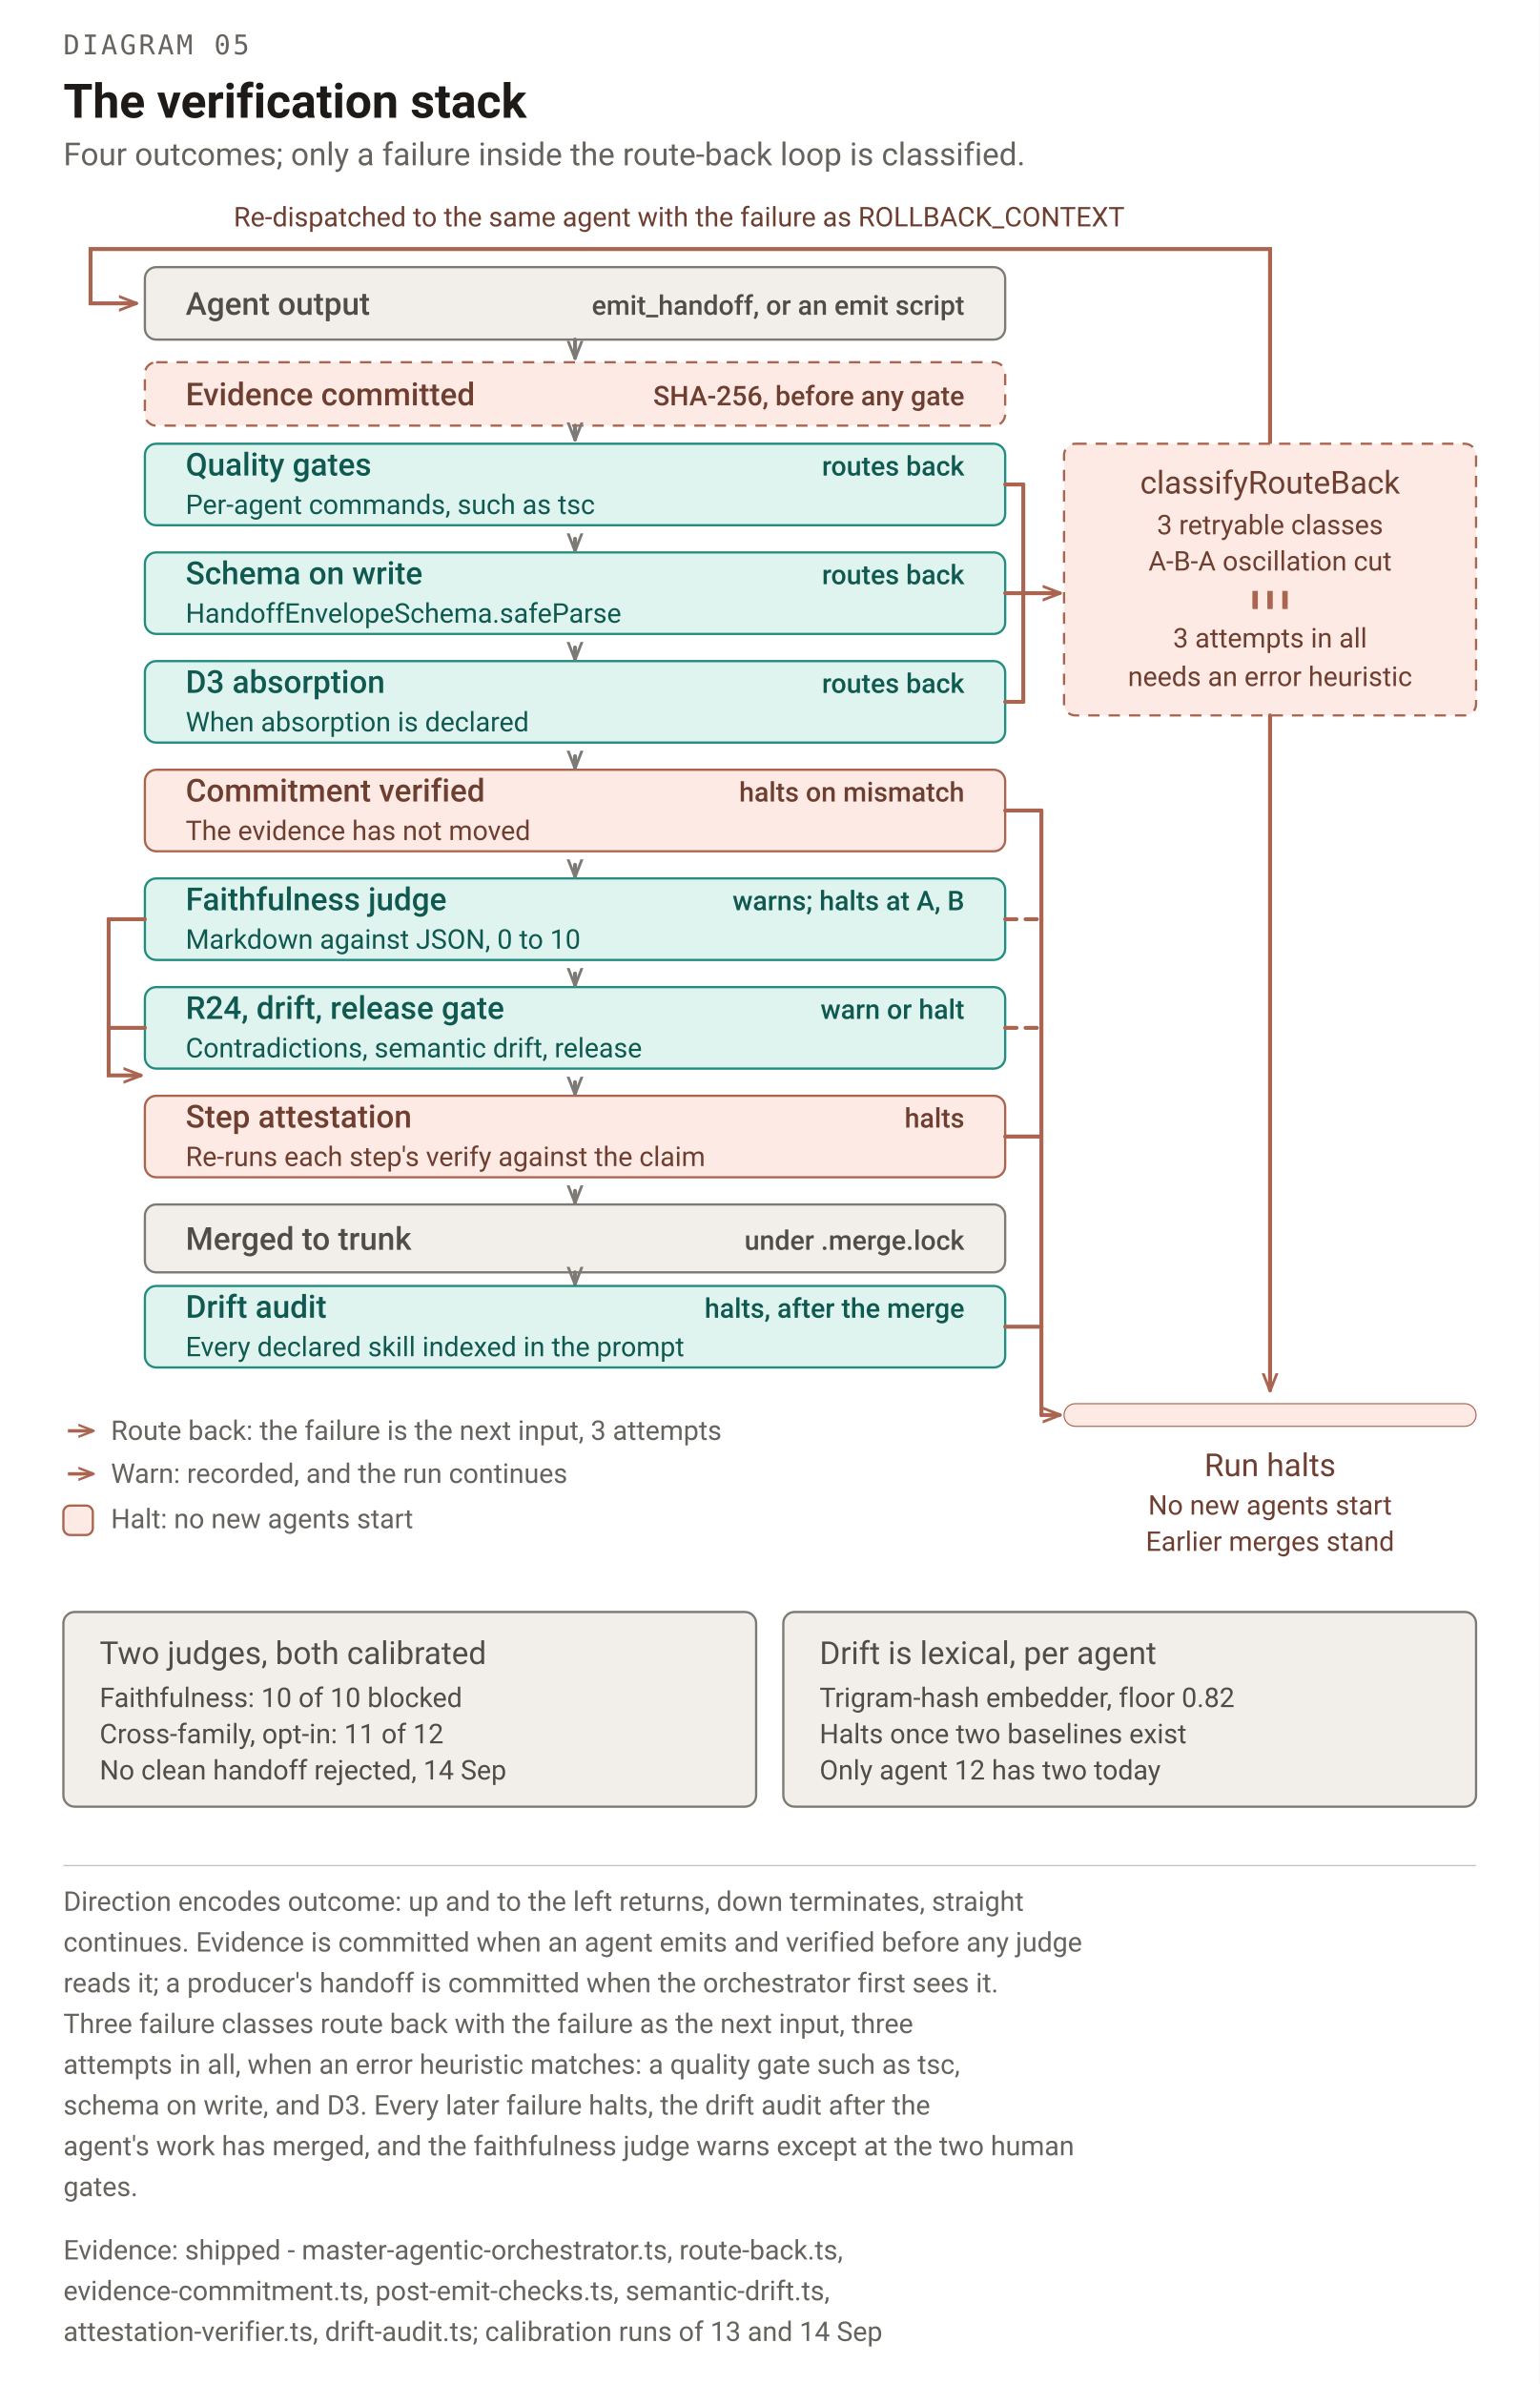
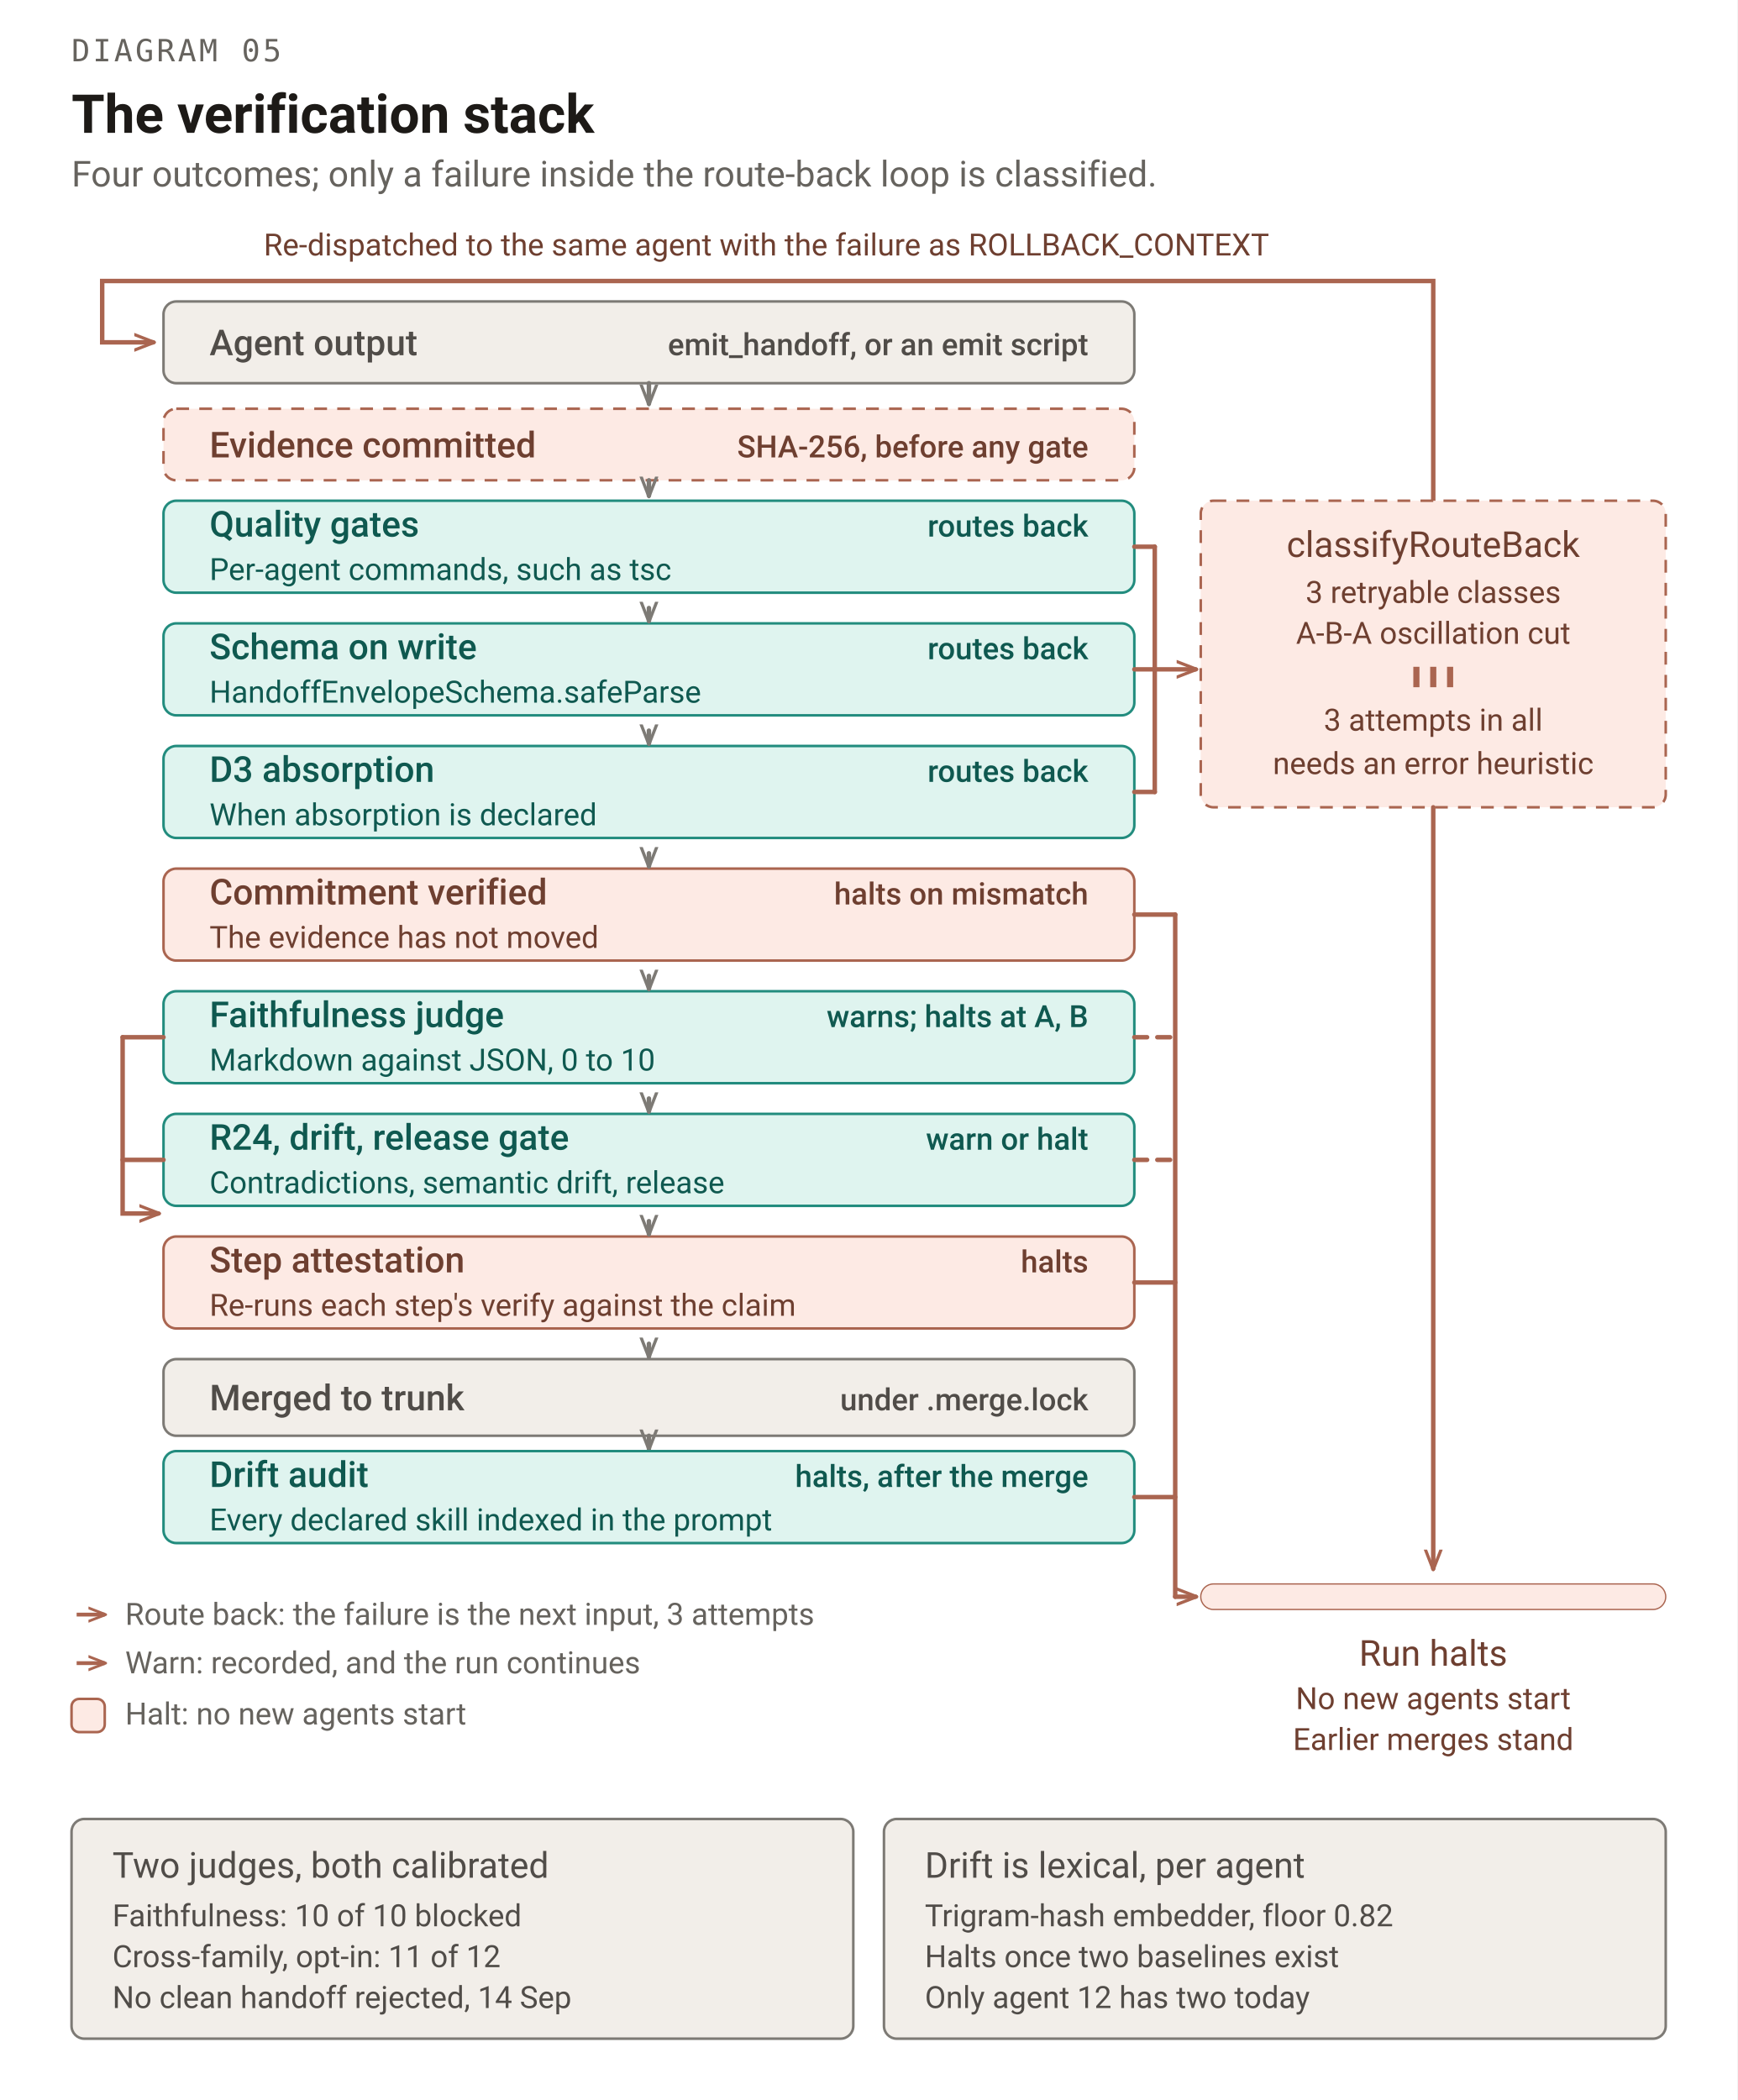
- <svg xmlns="http://www.w3.org/2000/svg" viewBox="0 0 680 1053" width="100%" role="img" aria-label="The verification stack. Four outcomes; only a failure inside the route-back loop is classified.">
+ <svg xmlns="http://www.w3.org/2000/svg" viewBox="0 0 680 822" width="100%" role="img" aria-label="The verification stack. Four outcomes; only a failure inside the route-back loop is classified.">
  <style>text{font-family:system-ui,-apple-system,'Segoe UI',Roboto,'Helvetica Neue',sans-serif}text.mono{font-family:ui-monospace,'SFMono-Regular','Cascadia Mono','Segoe UI Mono','DejaVu Sans Mono','Liberation Mono',monospace}.num{font-variant-numeric:tabular-nums}@media (prefers-color-scheme:dark){.teal-f{fill:#122925;stroke:#61c2b2}.teal-o{stroke:#61c2b2}.teal-t{fill:#bee8e0}.teal-m{fill:#61c2b2}.teal-h{stroke:#32a091}.purple-f{fill:#242232;stroke:#ada4e6}.purple-o{stroke:#ada4e6}.purple-t{fill:#dddafb}.purple-m{fill:#ada4e6}.purple-h{stroke:#8b81c5}.coral-f{fill:#311f19;stroke:#e39982}.coral-o{stroke:#e39982}.coral-t{fill:#fad5c9}.coral-m{fill:#e39982}.coral-h{stroke:#c0765f}.gray-f{fill:#262421;stroke:#b1ada8}.gray-o{stroke:#b1ada8}.gray-t{fill:#e1ddd8}.gray-m{fill:#b1ada8}.gray-h{stroke:#8f8b87}.surface{fill:#0d0b08}.ink{fill:#ebe7e2}.mute{fill:#dbd7d2}.rule{stroke:#5b5753}}[data-theme=dark] .teal-f{fill:#122925;stroke:#61c2b2}[data-theme=dark] .teal-o{stroke:#61c2b2}[data-theme=dark] .teal-t{fill:#bee8e0}[data-theme=dark] .teal-m{fill:#61c2b2}[data-theme=dark] .teal-h{stroke:#32a091}[data-theme=dark] .purple-f{fill:#242232;stroke:#ada4e6}[data-theme=dark] .purple-o{stroke:#ada4e6}[data-theme=dark] .purple-t{fill:#dddafb}[data-theme=dark] .purple-m{fill:#ada4e6}[data-theme=dark] .purple-h{stroke:#8b81c5}[data-theme=dark] .coral-f{fill:#311f19;stroke:#e39982}[data-theme=dark] .coral-o{stroke:#e39982}[data-theme=dark] .coral-t{fill:#fad5c9}[data-theme=dark] .coral-m{fill:#e39982}[data-theme=dark] .coral-h{stroke:#c0765f}[data-theme=dark] .gray-f{fill:#262421;stroke:#b1ada8}[data-theme=dark] .gray-o{stroke:#b1ada8}[data-theme=dark] .gray-t{fill:#e1ddd8}[data-theme=dark] .gray-m{fill:#b1ada8}[data-theme=dark] .gray-h{stroke:#8f8b87}[data-theme=dark] .surface{fill:#0d0b08}[data-theme=dark] .ink{fill:#ebe7e2}[data-theme=dark] .mute{fill:#dbd7d2}[data-theme=dark] .rule{stroke:#5b5753}[data-theme=light] .teal-f{fill:#dff4ef;stroke:#228c7e}[data-theme=light] .teal-o{stroke:#228c7e}[data-theme=light] .teal-t{fill:#0f5950}[data-theme=light] .teal-m{fill:#228c7e}[data-theme=light] .teal-h{stroke:#32a091}[data-theme=light] .purple-f{fill:#eeecfd;stroke:#7a70af}[data-theme=light] .purple-o{stroke:#7a70af}[data-theme=light] .purple-t{fill:#4d4671}[data-theme=light] .purple-m{fill:#7a70af}[data-theme=light] .purple-h{stroke:#8b81c5}[data-theme=light] .coral-f{fill:#fdeae4;stroke:#aa6550}[data-theme=light] .coral-o{stroke:#aa6550}[data-theme=light] .coral-t{fill:#6e3f30}[data-theme=light] .coral-m{fill:#aa6550}[data-theme=light] .coral-h{stroke:#c0765f}[data-theme=light] .gray-f{fill:#f2eee9;stroke:#7d7a75}[data-theme=light] .gray-o{stroke:#7d7a75}[data-theme=light] .gray-t{fill:#504c48}[data-theme=light] .gray-m{fill:#7d7a75}[data-theme=light] .gray-h{stroke:#8f8b87}[data-theme=light] .surface{fill:#ffffff}[data-theme=light] .ink{fill:#1d1a17}[data-theme=light] .mute{fill:#66635e}[data-theme=light] .rule{stroke:#c1bdb8}</style>
  <defs>
    <marker id="ar-teal" viewBox="0 0 10 10" refX="8.5" refY="5" markerWidth="5" markerHeight="5" orient="auto-start-reverse">
      <path d="M0,1.5 L9,5 L0,8.5" fill="none" stroke="#228c7e" stroke-width="1.4" stroke-linecap="round" stroke-linejoin="round" class="teal-o" />
    </marker>
    <marker id="ar-purple" viewBox="0 0 10 10" refX="8.5" refY="5" markerWidth="5" markerHeight="5" orient="auto-start-reverse">
      <path d="M0,1.5 L9,5 L0,8.5" fill="none" stroke="#7a70af" stroke-width="1.4" stroke-linecap="round" stroke-linejoin="round" class="purple-o" />
    </marker>
    <marker id="ar-coral" viewBox="0 0 10 10" refX="8.5" refY="5" markerWidth="5" markerHeight="5" orient="auto-start-reverse">
      <path d="M0,1.5 L9,5 L0,8.5" fill="none" stroke="#aa6550" stroke-width="1.4" stroke-linecap="round" stroke-linejoin="round" class="coral-o" />
    </marker>
    <marker id="ar-gray" viewBox="0 0 10 10" refX="8.5" refY="5" markerWidth="5" markerHeight="5" orient="auto-start-reverse">
      <path d="M0,1.5 L9,5 L0,8.5" fill="none" stroke="#7d7a75" stroke-width="1.4" stroke-linecap="round" stroke-linejoin="round" class="gray-o" />
    </marker>
  </defs>
-   <rect x="0" y="0" width="680" height="1053" fill="#ffffff" class="surface" />
+   <rect x="0" y="0" width="680" height="822" fill="#ffffff" class="surface" />
  <text x="28" y="24" font-size="12" fill="#66635e" letter-spacing="1.1" class="mute mono">DIAGRAM 05</text>
  <text x="28" y="52" font-size="21" fill="#1d1a17" font-weight="600" class="ink">The verification stack</text>
  <text x="28" y="73" font-size="14" fill="#66635e" class="mute">Four outcomes; only a failure inside the route-back loop is classified.</text>
  <text x="300" y="100" font-size="12" fill="#6e3f30" text-anchor="middle" class="coral-t">Re-dispatched to the same agent with the failure as ROLLBACK_CONTEXT</text>
  <path d="M561.0,196 L561.0,110 L40,110 L40,134 L60,134" fill="none" stroke="#aa6550" stroke-width="1.75" stroke-linecap="round" marker-end="url(#ar-coral)" class="coral-o" />
  <rect x="64" y="118" width="380" height="32" rx="5" fill="#f2eee9" stroke="#7d7a75" stroke-width="1.0" class="gray-f" />
  <text x="82" y="139.04" font-size="14" fill="#504c48" font-weight="500" class="gray-t">Agent output</text>
  <text x="426" y="139.04" font-size="12" fill="#504c48" text-anchor="end" font-weight="500" class="gray-t">emit_handoff, or an emit script</text>
  <line x1="254.0" y1="150" x2="254.0" y2="158" stroke="#7d7a75" stroke-width="1.75" stroke-linecap="round" marker-end="url(#ar-gray)" class="gray-o" />
  <rect x="64" y="160" width="380" height="28" rx="5" fill="#fdeae4" stroke="#aa6550" stroke-width="1.0" stroke-dasharray="5 4" class="coral-f" />
  <text x="82" y="179.04" font-size="14" fill="#6e3f30" font-weight="500" class="coral-t">Evidence committed</text>
  <text x="426" y="179.04" font-size="12" fill="#6e3f30" text-anchor="end" font-weight="500" class="coral-t">SHA-256, before any gate</text>
  <line x1="254.0" y1="188" x2="254.0" y2="194" stroke="#7d7a75" stroke-width="1.75" stroke-linecap="round" marker-end="url(#ar-gray)" class="gray-o" />
  <rect x="64" y="196" width="380" height="36" rx="5" fill="#dff4ef" stroke="#228c7e" stroke-width="1.0" class="teal-f" />
  <text x="82" y="210.04" font-size="14" fill="#0f5950" font-weight="500" class="teal-t">Quality gates</text>
  <text x="82" y="227.04" font-size="12" fill="#0f5950" class="teal-t">Per-agent commands, such as tsc</text>
  <text x="426" y="210.04" font-size="12" fill="#0f5950" text-anchor="end" font-weight="500" class="teal-t">routes back</text>
  <rect x="64" y="244" width="380" height="36" rx="5" fill="#dff4ef" stroke="#228c7e" stroke-width="1.0" class="teal-f" />
  <text x="82" y="258.04" font-size="14" fill="#0f5950" font-weight="500" class="teal-t">Schema on write</text>
  <text x="82" y="275.04" font-size="12" fill="#0f5950" class="teal-t">HandoffEnvelopeSchema.safeParse</text>
  <text x="426" y="258.04" font-size="12" fill="#0f5950" text-anchor="end" font-weight="500" class="teal-t">routes back</text>
  <line x1="254.0" y1="238" x2="254.0" y2="243" stroke="#7d7a75" stroke-width="1.75" stroke-linecap="round" marker-end="url(#ar-gray)" class="gray-o" />
  <rect x="64" y="292" width="380" height="36" rx="5" fill="#dff4ef" stroke="#228c7e" stroke-width="1.0" class="teal-f" />
  <text x="82" y="306.04" font-size="14" fill="#0f5950" font-weight="500" class="teal-t">D3 absorption</text>
  <text x="82" y="323.04" font-size="12" fill="#0f5950" class="teal-t">When absorption is declared</text>
  <text x="426" y="306.04" font-size="12" fill="#0f5950" text-anchor="end" font-weight="500" class="teal-t">routes back</text>
  <line x1="254.0" y1="286" x2="254.0" y2="291" stroke="#7d7a75" stroke-width="1.75" stroke-linecap="round" marker-end="url(#ar-gray)" class="gray-o" />
  <rect x="64" y="340" width="380" height="36" rx="5" fill="#fdeae4" stroke="#aa6550" stroke-width="1.0" class="coral-f" />
  <text x="82" y="354.04" font-size="14" fill="#6e3f30" font-weight="500" class="coral-t">Commitment verified</text>
  <text x="82" y="371.04" font-size="12" fill="#6e3f30" class="coral-t">The evidence has not moved</text>
  <text x="426" y="354.04" font-size="12" fill="#6e3f30" text-anchor="end" font-weight="500" class="coral-t">halts on mismatch</text>
  <line x1="254.0" y1="334" x2="254.0" y2="339" stroke="#7d7a75" stroke-width="1.75" stroke-linecap="round" marker-end="url(#ar-gray)" class="gray-o" />
  <rect x="64" y="388" width="380" height="36" rx="5" fill="#dff4ef" stroke="#228c7e" stroke-width="1.0" class="teal-f" />
  <text x="82" y="402.04" font-size="14" fill="#0f5950" font-weight="500" class="teal-t">Faithfulness judge</text>
  <text x="82" y="419.04" font-size="12" fill="#0f5950" class="teal-t">Markdown against JSON, 0 to 10</text>
  <text x="426" y="402.04" font-size="12" fill="#0f5950" text-anchor="end" font-weight="500" class="teal-t">warns; halts at A, B</text>
  <line x1="254.0" y1="382" x2="254.0" y2="387" stroke="#7d7a75" stroke-width="1.75" stroke-linecap="round" marker-end="url(#ar-gray)" class="gray-o" />
  <rect x="64" y="436" width="380" height="36" rx="5" fill="#dff4ef" stroke="#228c7e" stroke-width="1.0" class="teal-f" />
  <text x="82" y="450.04" font-size="14" fill="#0f5950" font-weight="500" class="teal-t">R24, drift, release gate</text>
  <text x="82" y="467.04" font-size="12" fill="#0f5950" class="teal-t">Contradictions, semantic drift, release</text>
  <text x="426" y="450.04" font-size="12" fill="#0f5950" text-anchor="end" font-weight="500" class="teal-t">warn or halt</text>
  <line x1="254.0" y1="430" x2="254.0" y2="435" stroke="#7d7a75" stroke-width="1.75" stroke-linecap="round" marker-end="url(#ar-gray)" class="gray-o" />
  <rect x="64" y="484" width="380" height="36" rx="5" fill="#fdeae4" stroke="#aa6550" stroke-width="1.0" class="coral-f" />
  <text x="82" y="498.04" font-size="14" fill="#6e3f30" font-weight="500" class="coral-t">Step attestation</text>
  <text x="82" y="515.04" font-size="12" fill="#6e3f30" class="coral-t">Re-runs each step's verify against the claim</text>
  <text x="426" y="498.04" font-size="12" fill="#6e3f30" text-anchor="end" font-weight="500" class="coral-t">halts</text>
  <line x1="254.0" y1="478" x2="254.0" y2="483" stroke="#7d7a75" stroke-width="1.75" stroke-linecap="round" marker-end="url(#ar-gray)" class="gray-o" />
  <line x1="254.0" y1="526" x2="254.0" y2="531" stroke="#7d7a75" stroke-width="1.75" stroke-linecap="round" marker-end="url(#ar-gray)" class="gray-o" />
  <rect x="64" y="532" width="380" height="30" rx="5" fill="#f2eee9" stroke="#7d7a75" stroke-width="1.0" class="gray-f" />
  <text x="82" y="552.04" font-size="14" fill="#504c48" font-weight="500" class="gray-t">Merged to trunk</text>
  <text x="426" y="552.04" font-size="12" fill="#504c48" text-anchor="end" font-weight="500" class="gray-t">under .merge.lock</text>
  <line x1="254.0" y1="562" x2="254.0" y2="567" stroke="#7d7a75" stroke-width="1.75" stroke-linecap="round" marker-end="url(#ar-gray)" class="gray-o" />
  <rect x="64" y="568" width="380" height="36" rx="5" fill="#dff4ef" stroke="#228c7e" stroke-width="1.0" class="teal-f" />
  <text x="82" y="582.04" font-size="14" fill="#0f5950" font-weight="500" class="teal-t">Drift audit</text>
  <text x="82" y="599.04" font-size="12" fill="#0f5950" class="teal-t">Every declared skill indexed in the prompt</text>
  <text x="426" y="582.04" font-size="12" fill="#0f5950" text-anchor="end" font-weight="500" class="teal-t">halts, after the merge</text>
  <line x1="444" y1="214" x2="452" y2="214" stroke="#aa6550" stroke-width="1.75" stroke-linecap="round" class="coral-o" />
  <line x1="444" y1="262" x2="452" y2="262" stroke="#aa6550" stroke-width="1.75" stroke-linecap="round" class="coral-o" />
  <line x1="444" y1="310" x2="452" y2="310" stroke="#aa6550" stroke-width="1.75" stroke-linecap="round" class="coral-o" />
  <line x1="452" y1="214" x2="452" y2="310" stroke="#aa6550" stroke-width="1.75" stroke-linecap="round" class="coral-o" />
  <line x1="452" y1="262" x2="468" y2="262" stroke="#aa6550" stroke-width="1.75" stroke-linecap="round" marker-end="url(#ar-coral)" class="coral-o" />
  <rect x="470" y="196" width="182" height="120" rx="5" fill="#fdeae4" stroke="#aa6550" stroke-width="1.0" stroke-dasharray="5 4" class="coral-f" />
  <text x="561.0" y="218" font-size="14" fill="#6e3f30" text-anchor="middle" class="coral-t">classifyRouteBack</text>
  <text x="561.0" y="236" font-size="12" fill="#6e3f30" text-anchor="middle" class="coral-t">3 retryable classes</text>
  <text x="561.0" y="252" font-size="12" fill="#6e3f30" text-anchor="middle" class="coral-t">A-B-A oscillation cut</text>
  <rect x="553.2" y="261" width="2.4" height="8" rx="0" fill="#aa6550" class="coral-m" />
  <rect x="559.8" y="261" width="2.4" height="8" rx="0" fill="#aa6550" class="coral-m" />
  <rect x="566.4" y="261" width="2.4" height="8" rx="0" fill="#aa6550" class="coral-m" />
  <text x="561.0" y="286" font-size="12" fill="#6e3f30" text-anchor="middle" class="coral-t">3 attempts in all</text>
  <text x="561.0" y="303" font-size="12" fill="#6e3f30" text-anchor="middle" class="coral-t">needs an error heuristic</text>
  <line x1="561.0" y1="316" x2="561.0" y2="614" stroke="#aa6550" stroke-width="1.75" stroke-linecap="round" marker-end="url(#ar-coral)" class="coral-o" />
  <line x1="444" y1="358" x2="460" y2="358" stroke="#aa6550" stroke-width="1.75" stroke-linecap="round" class="coral-o" />
  <line x1="444" y1="502" x2="460" y2="502" stroke="#aa6550" stroke-width="1.75" stroke-linecap="round" class="coral-o" />
  <line x1="444" y1="586" x2="460" y2="586" stroke="#aa6550" stroke-width="1.75" stroke-linecap="round" class="coral-o" />
  <line x1="444" y1="406" x2="460" y2="406" stroke="#aa6550" stroke-width="1.75" stroke-linecap="round" stroke-dasharray="5 4" class="coral-o" />
  <line x1="444" y1="454" x2="460" y2="454" stroke="#aa6550" stroke-width="1.75" stroke-linecap="round" stroke-dasharray="5 4" class="coral-o" />
  <line x1="460" y1="358" x2="460" y2="625" stroke="#aa6550" stroke-width="1.75" stroke-linecap="round" class="coral-o" />
  <line x1="460" y1="625" x2="468" y2="625" stroke="#aa6550" stroke-width="1.75" stroke-linecap="round" marker-end="url(#ar-coral)" class="coral-o" />
  <rect x="470" y="620" width="182" height="10" rx="5" fill="#fdeae4" stroke="#aa6550" stroke-width="0.5" class="coral-f" />
  <text x="561.0" y="652" font-size="14" fill="#6e3f30" text-anchor="middle" class="coral-t">Run halts</text>
  <text x="561.0" y="669" font-size="12" fill="#6e3f30" text-anchor="middle" class="coral-t">No new agents start</text>
  <text x="561.0" y="685" font-size="12" fill="#6e3f30" text-anchor="middle" class="coral-t">Earlier merges stand</text>
  <line x1="64" y1="406" x2="48" y2="406" stroke="#aa6550" stroke-width="1.75" stroke-linecap="round" class="coral-o" />
  <line x1="64" y1="454" x2="48" y2="454" stroke="#aa6550" stroke-width="1.75" stroke-linecap="round" class="coral-o" />
  <path d="M48,406 L48,475 L62,475" fill="none" stroke="#aa6550" stroke-width="1.75" stroke-linecap="round" marker-end="url(#ar-coral)" class="coral-o" />
  <line x1="30" y1="632" x2="41" y2="632" stroke="#aa6550" stroke-width="1.5" marker-end="url(#ar-coral)" class="coral-o" />
  <text x="49" y="636" font-size="12" fill="#66635e" class="mute">Route back: the failure is the next input, 3 attempts</text>
  <line x1="30" y1="651" x2="41" y2="651" stroke="#aa6550" stroke-width="1.5" marker-end="url(#ar-coral)" class="coral-o" />
  <text x="49" y="655" font-size="12" fill="#66635e" class="mute">Warn: recorded, and the run continues</text>
  <rect x="28" y="665" width="13" height="13" rx="3" fill="#fdeae4" stroke="#aa6550" stroke-width="1.0" class="coral-f" />
  <text x="49" y="675" font-size="12" fill="#66635e" class="mute">Halt: no new agents start</text>
  <rect x="28" y="712" width="306" height="86" rx="5" fill="#f2eee9" stroke="#7d7a75" stroke-width="1.0" class="gray-f" />
  <text x="44" y="735" font-size="14" fill="#504c48" class="gray-t">Two judges, both calibrated</text>
  <text x="44" y="754" font-size="12" fill="#504c48" class="gray-t">Faithfulness: 10 of 10 blocked</text>
  <text x="44" y="770" font-size="12" fill="#504c48" class="gray-t">Cross-family, opt-in: 11 of 12</text>
  <text x="44" y="786" font-size="12" fill="#504c48" class="gray-t">No clean handoff rejected, 14 Sep</text>
  <rect x="346" y="712" width="306" height="86" rx="5" fill="#f2eee9" stroke="#7d7a75" stroke-width="1.0" class="gray-f" />
  <text x="362" y="735" font-size="14" fill="#504c48" class="gray-t">Drift is lexical, per agent</text>
  <text x="362" y="754" font-size="12" fill="#504c48" class="gray-t">Trigram-hash embedder, floor 0.82</text>
  <text x="362" y="770" font-size="12" fill="#504c48" class="gray-t">Halts once two baselines exist</text>
  <text x="362" y="786" font-size="12" fill="#504c48" class="gray-t">Only agent 12 has two today</text>
-   <line x1="28" y1="824" x2="652" y2="824" stroke="#c1bdb8" stroke-width="0.5" class="rule" />
-   <text x="28" y="844" font-size="12" fill="#66635e" class="mute">Direction encodes outcome: up and to the left returns, down terminates, straight</text>
-   <text x="28" y="862" font-size="12" fill="#66635e" class="mute">continues. Evidence is committed when an agent emits and verified before any judge</text>
-   <text x="28" y="880" font-size="12" fill="#66635e" class="mute">reads it; a producer's handoff is committed when the orchestrator first sees it.</text>
-   <text x="28" y="898" font-size="12" fill="#66635e" class="mute">Three failure classes route back with the failure as the next input, three</text>
-   <text x="28" y="916" font-size="12" fill="#66635e" class="mute">attempts in all, when an error heuristic matches: a quality gate such as tsc,</text>
-   <text x="28" y="934" font-size="12" fill="#66635e" class="mute">schema on write, and D3. Every later failure halts, the drift audit after the</text>
-   <text x="28" y="952" font-size="12" fill="#66635e" class="mute">agent's work has merged, and the faithfulness judge warns except at the two human</text>
-   <text x="28" y="970" font-size="12" fill="#66635e" class="mute">gates.</text>
-   <text x="28" y="998" font-size="12" fill="#66635e" class="mute">Evidence: shipped - master-agentic-orchestrator.ts, route-back.ts,</text>
-   <text x="28" y="1016" font-size="12" fill="#66635e" class="mute">evidence-commitment.ts, post-emit-checks.ts, semantic-drift.ts,</text>
-   <text x="28" y="1034" font-size="12" fill="#66635e" class="mute">attestation-verifier.ts, drift-audit.ts; calibration runs of 13 and 14 Sep</text>
</svg>
